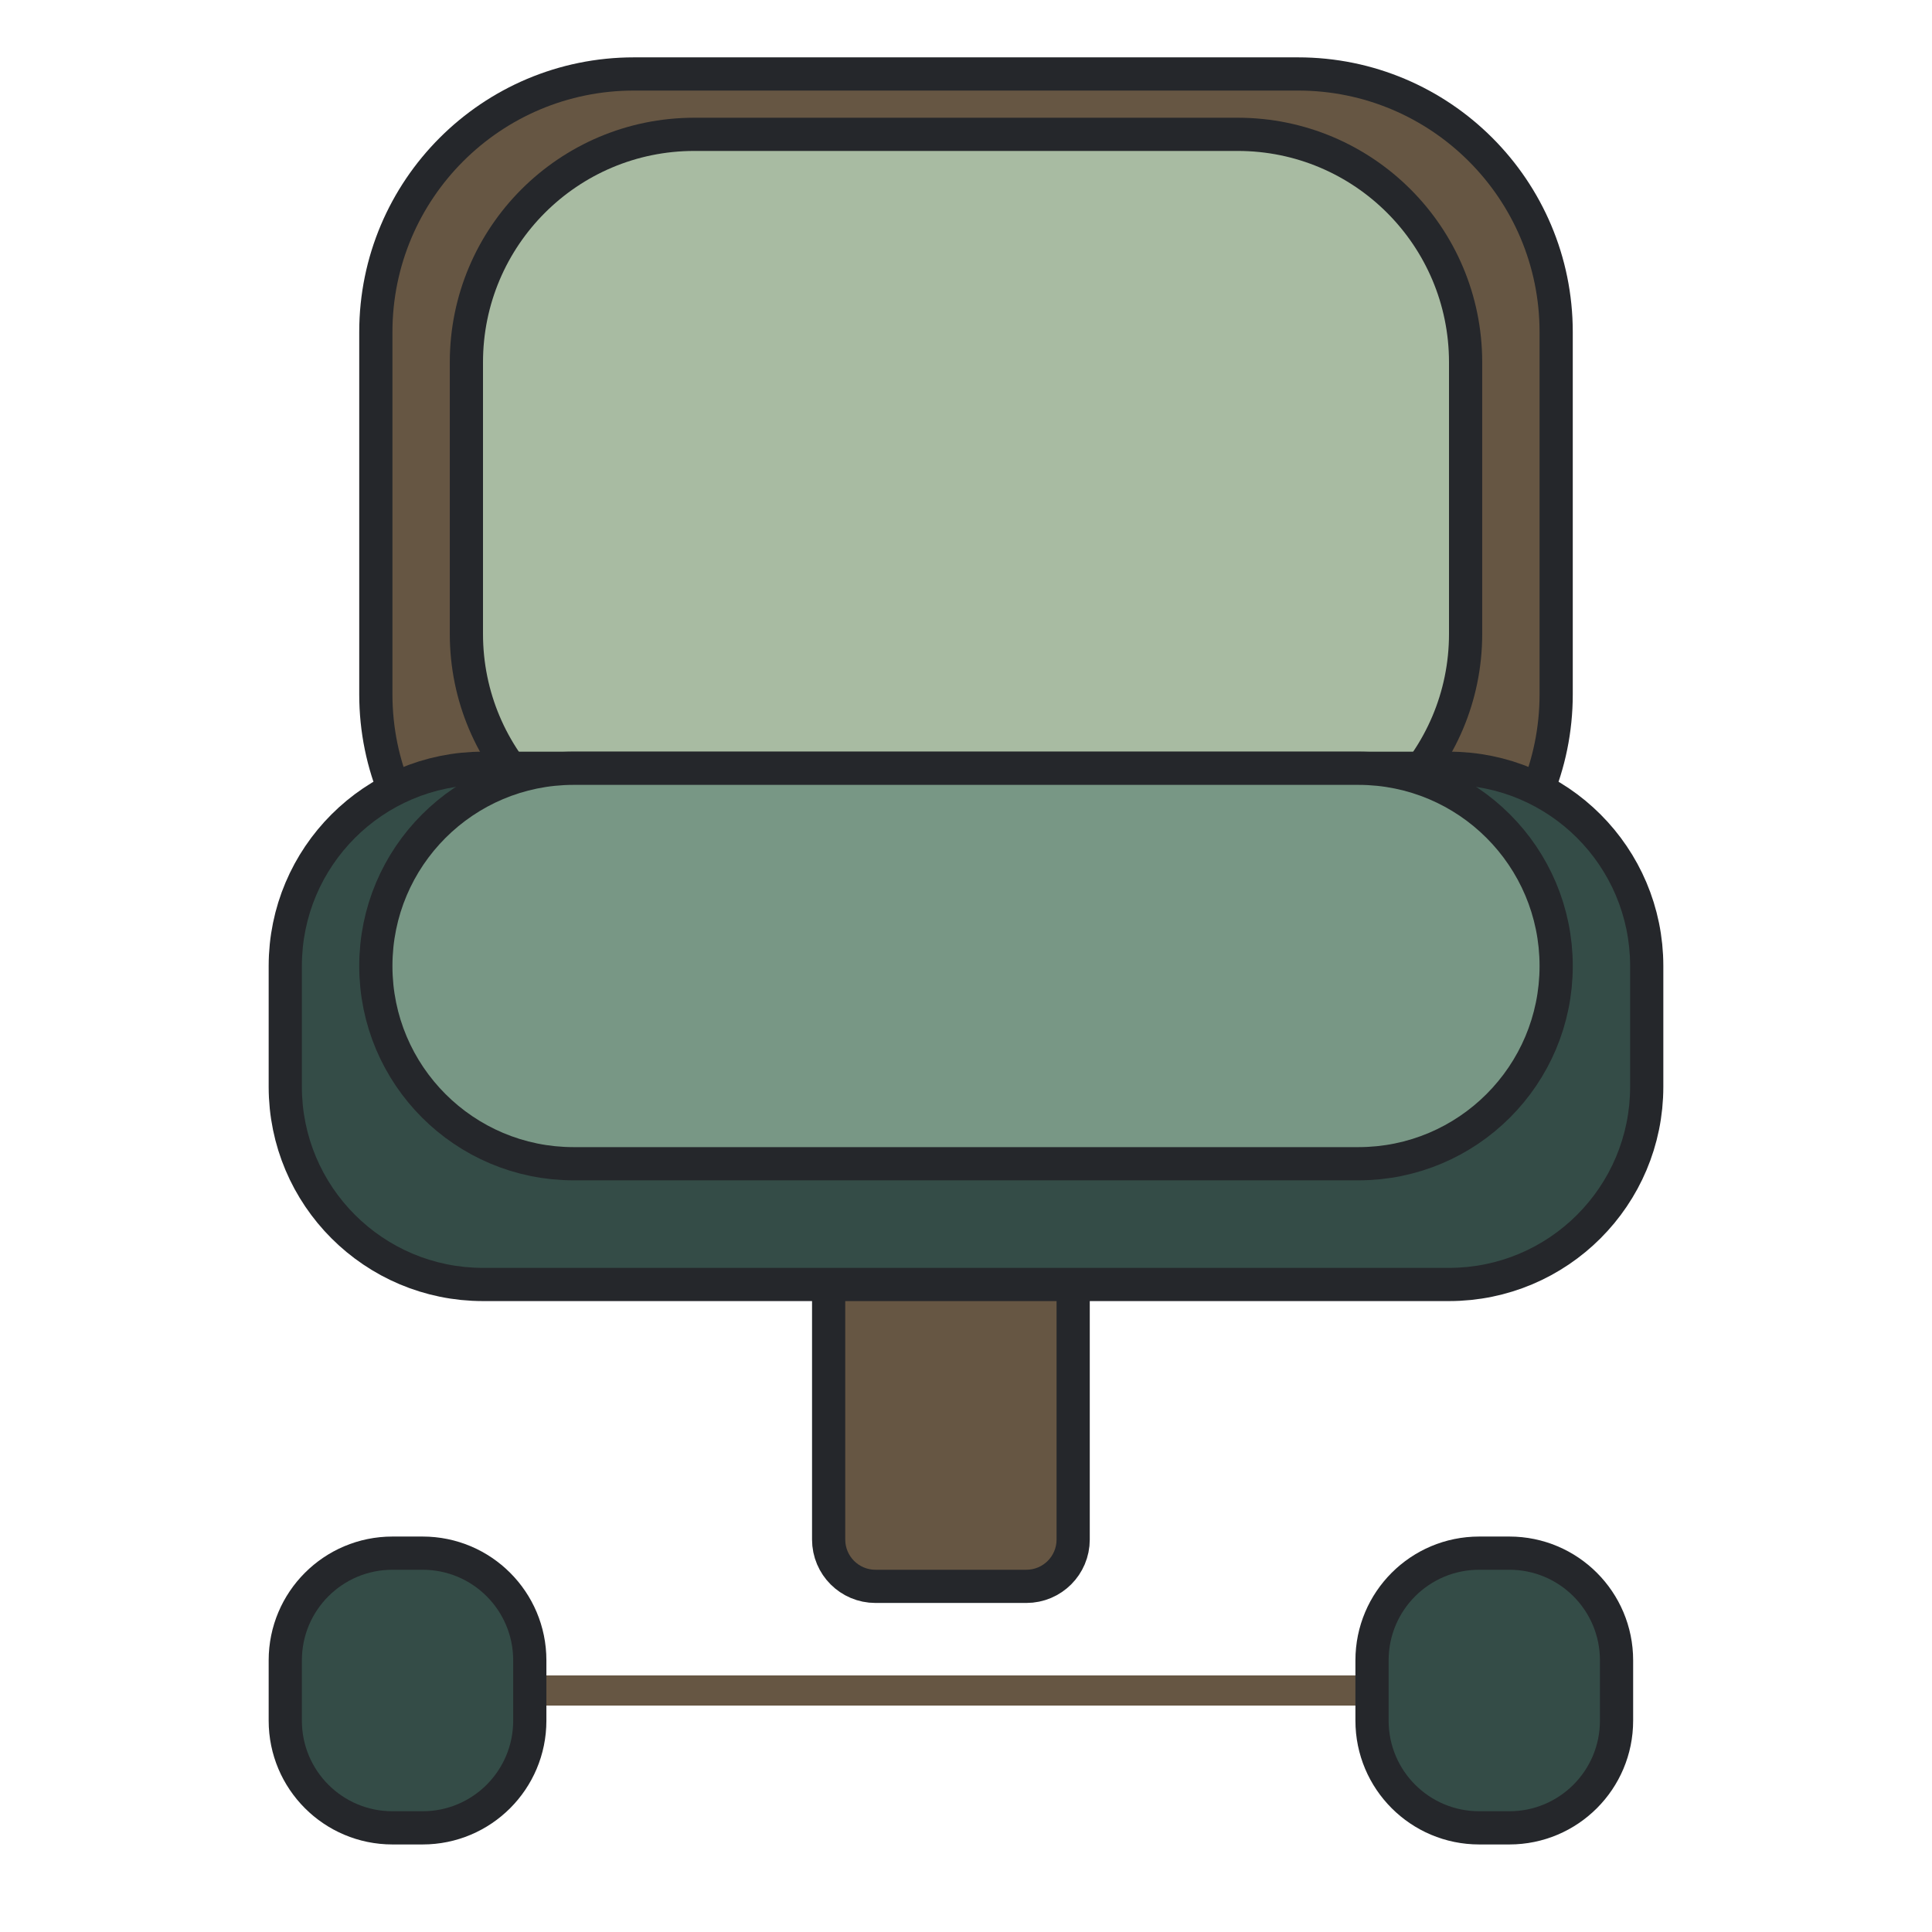
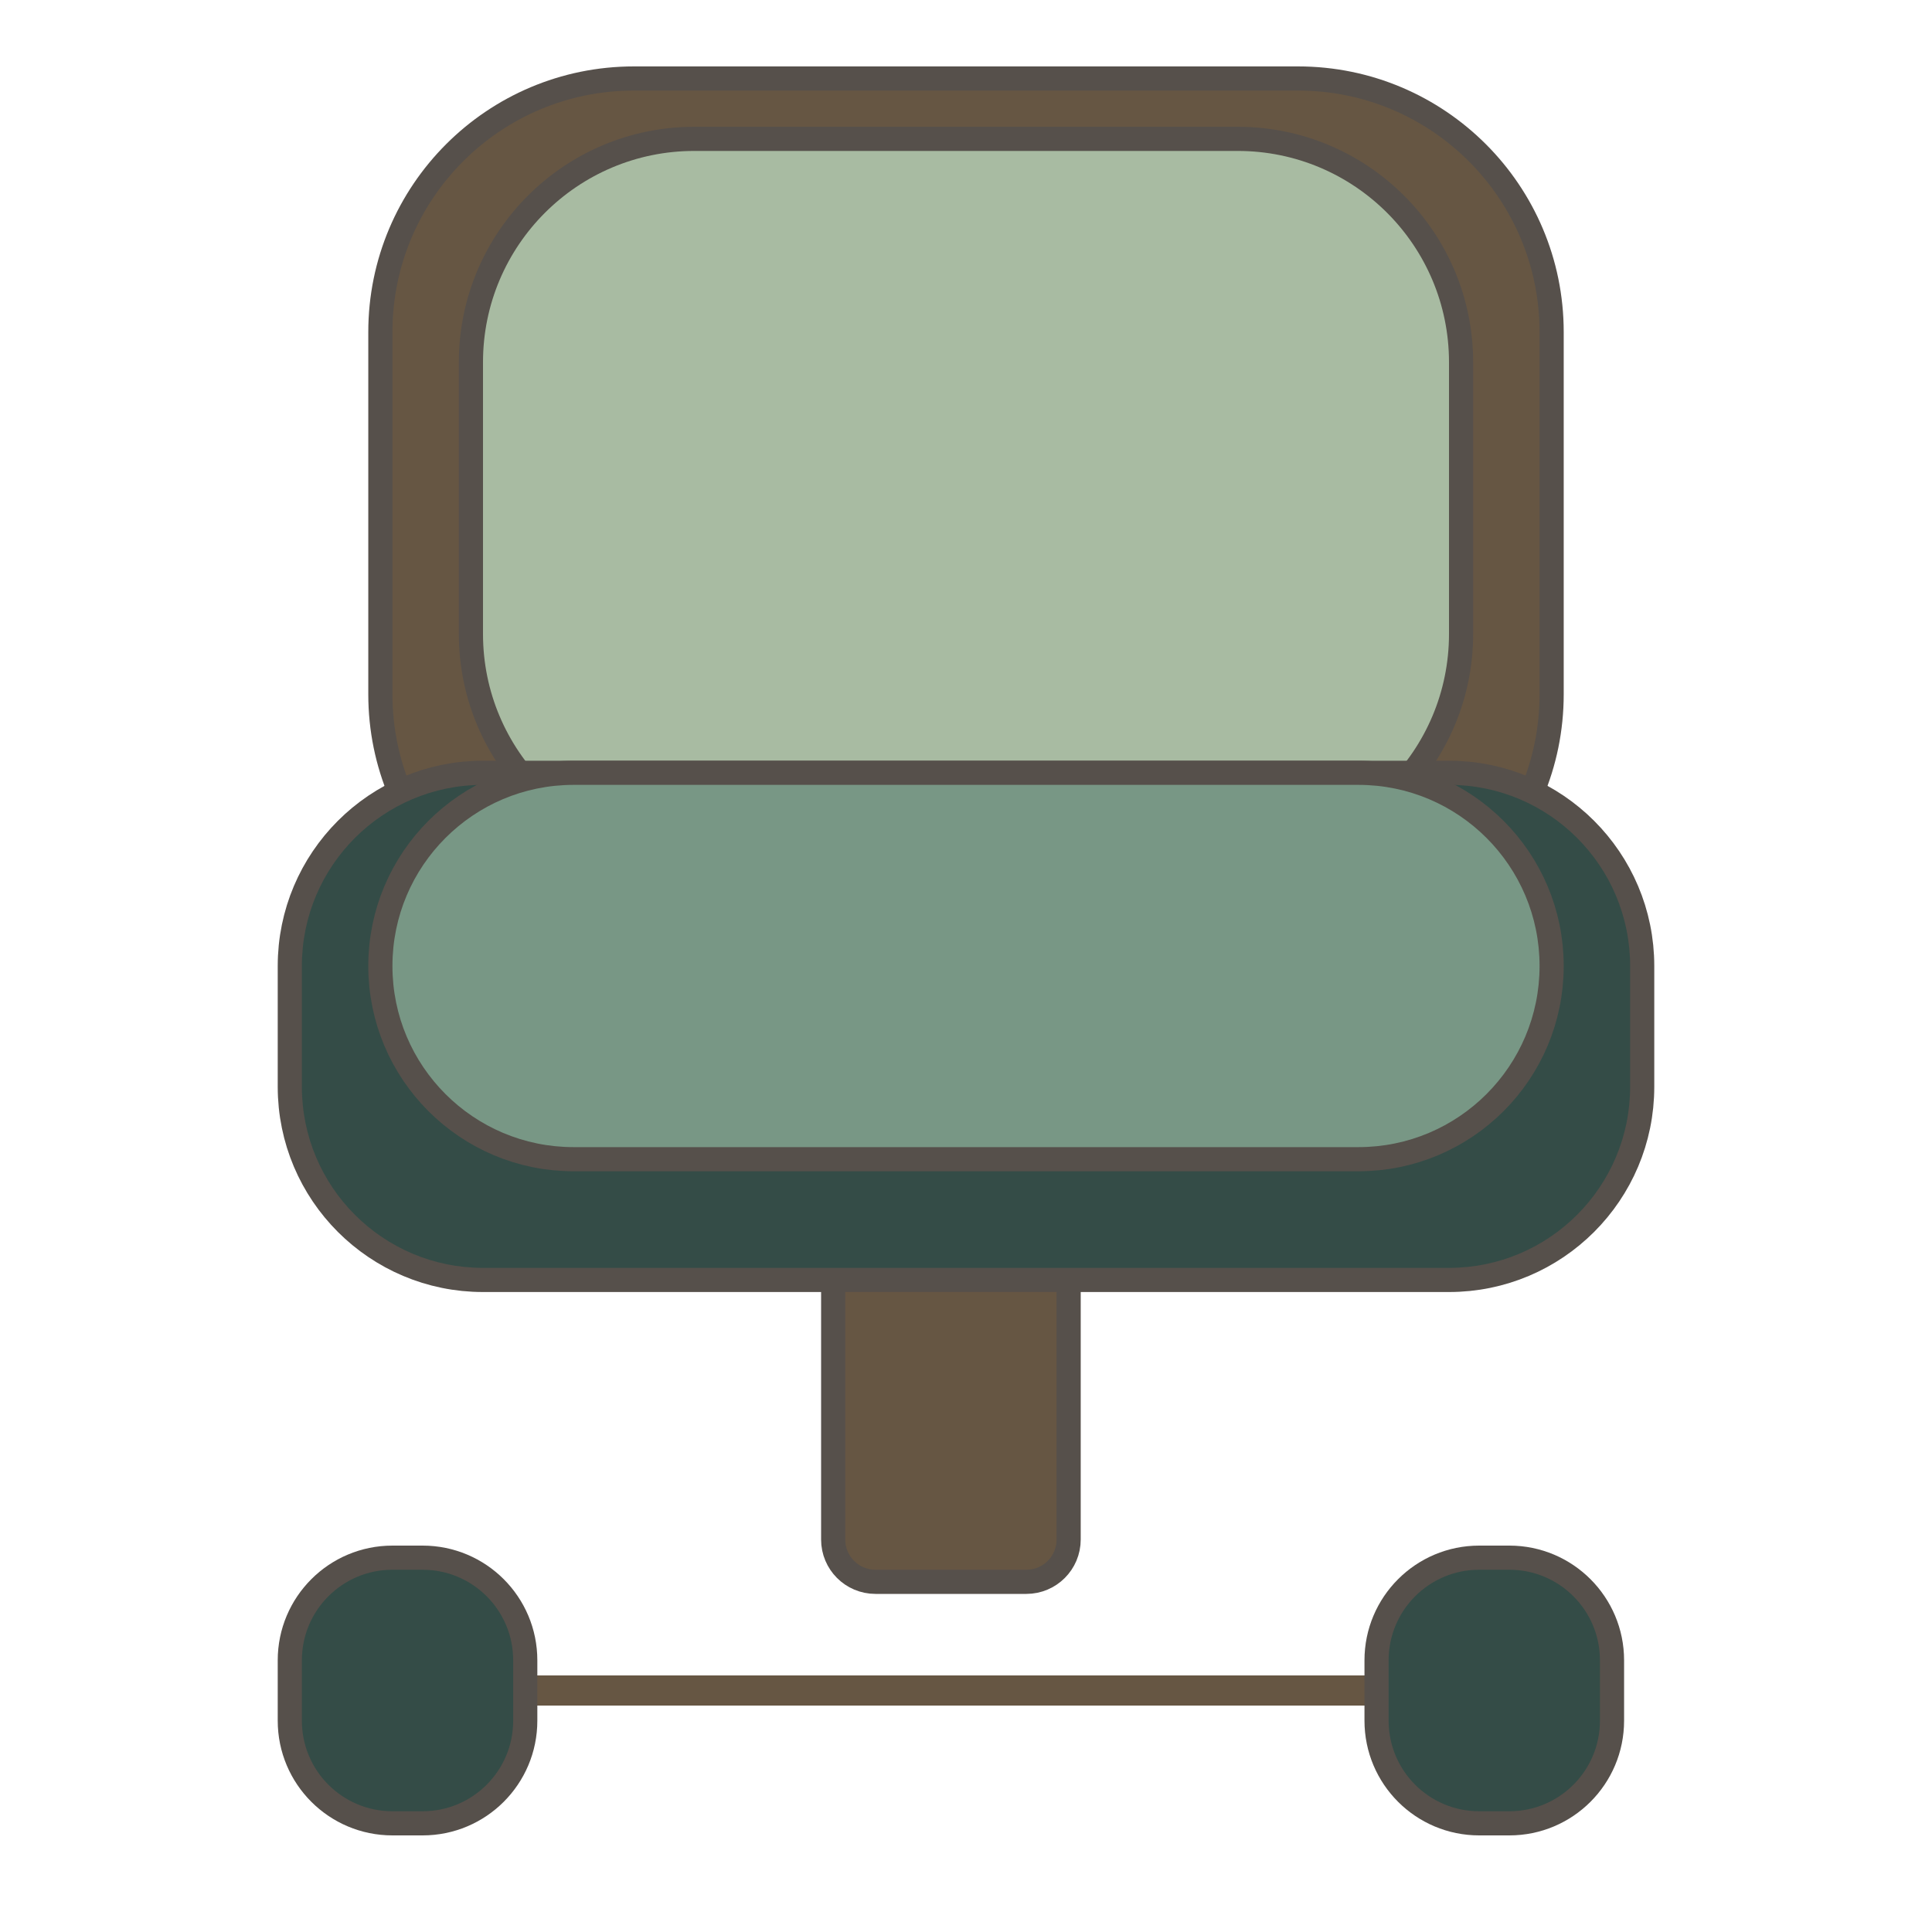
<svg xmlns="http://www.w3.org/2000/svg" width="64" height="64" viewBox="0 0 64 64">
-   <g stroke="#25272b" stroke-width="2.2" stroke-linejoin="round" paint-order="stroke fill">
+   <g stroke="#56504b" stroke-width="1.6" stroke-linejoin="round" paint-order="stroke fill">
    <rect x="28" y="37" width="7" height="15" rx="1" fill="#665643" />
    <path d="M12 56L51 56" stroke="#665643" stroke-width="1" />
    <rect x="10" y="52" width="7" height="8" rx="3" fill="#344c47" />
    <rect x="46" y="52" width="7" height="8" rx="3" fill="#344c47" />
    <rect x="13" y="3" width="38" height="28" rx="8" fill="#665643" />
    <rect x="16" y="5" width="32" height="23" rx="7" fill="#a8bba2" />
    <rect x="10" y="26" width="44" height="16" rx="6" fill="#344c47" />
    <rect x="13" y="26" width="38" height="12" rx="6" fill="#789785" />
  </g>
</svg>
